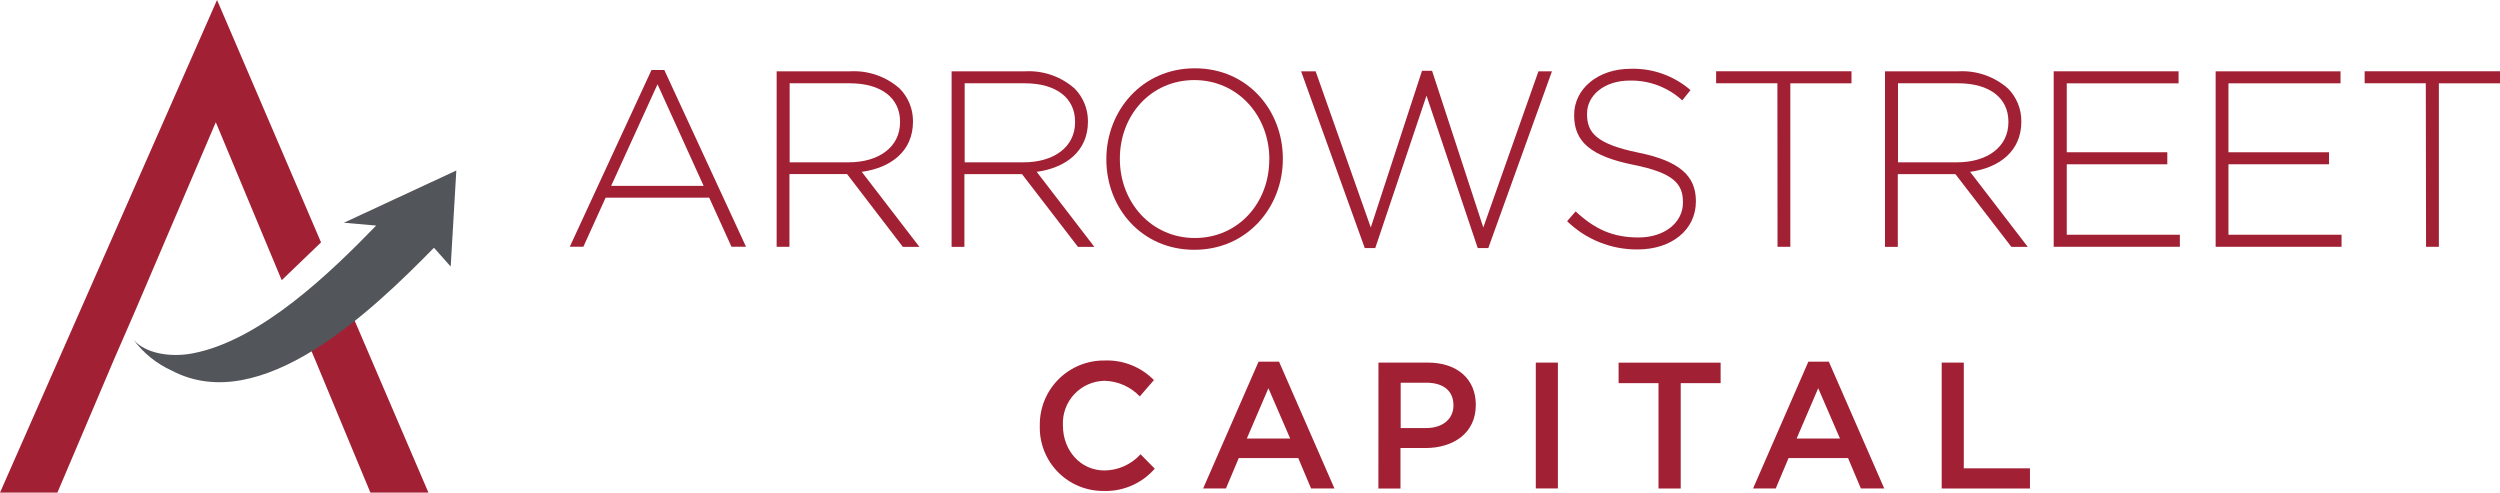
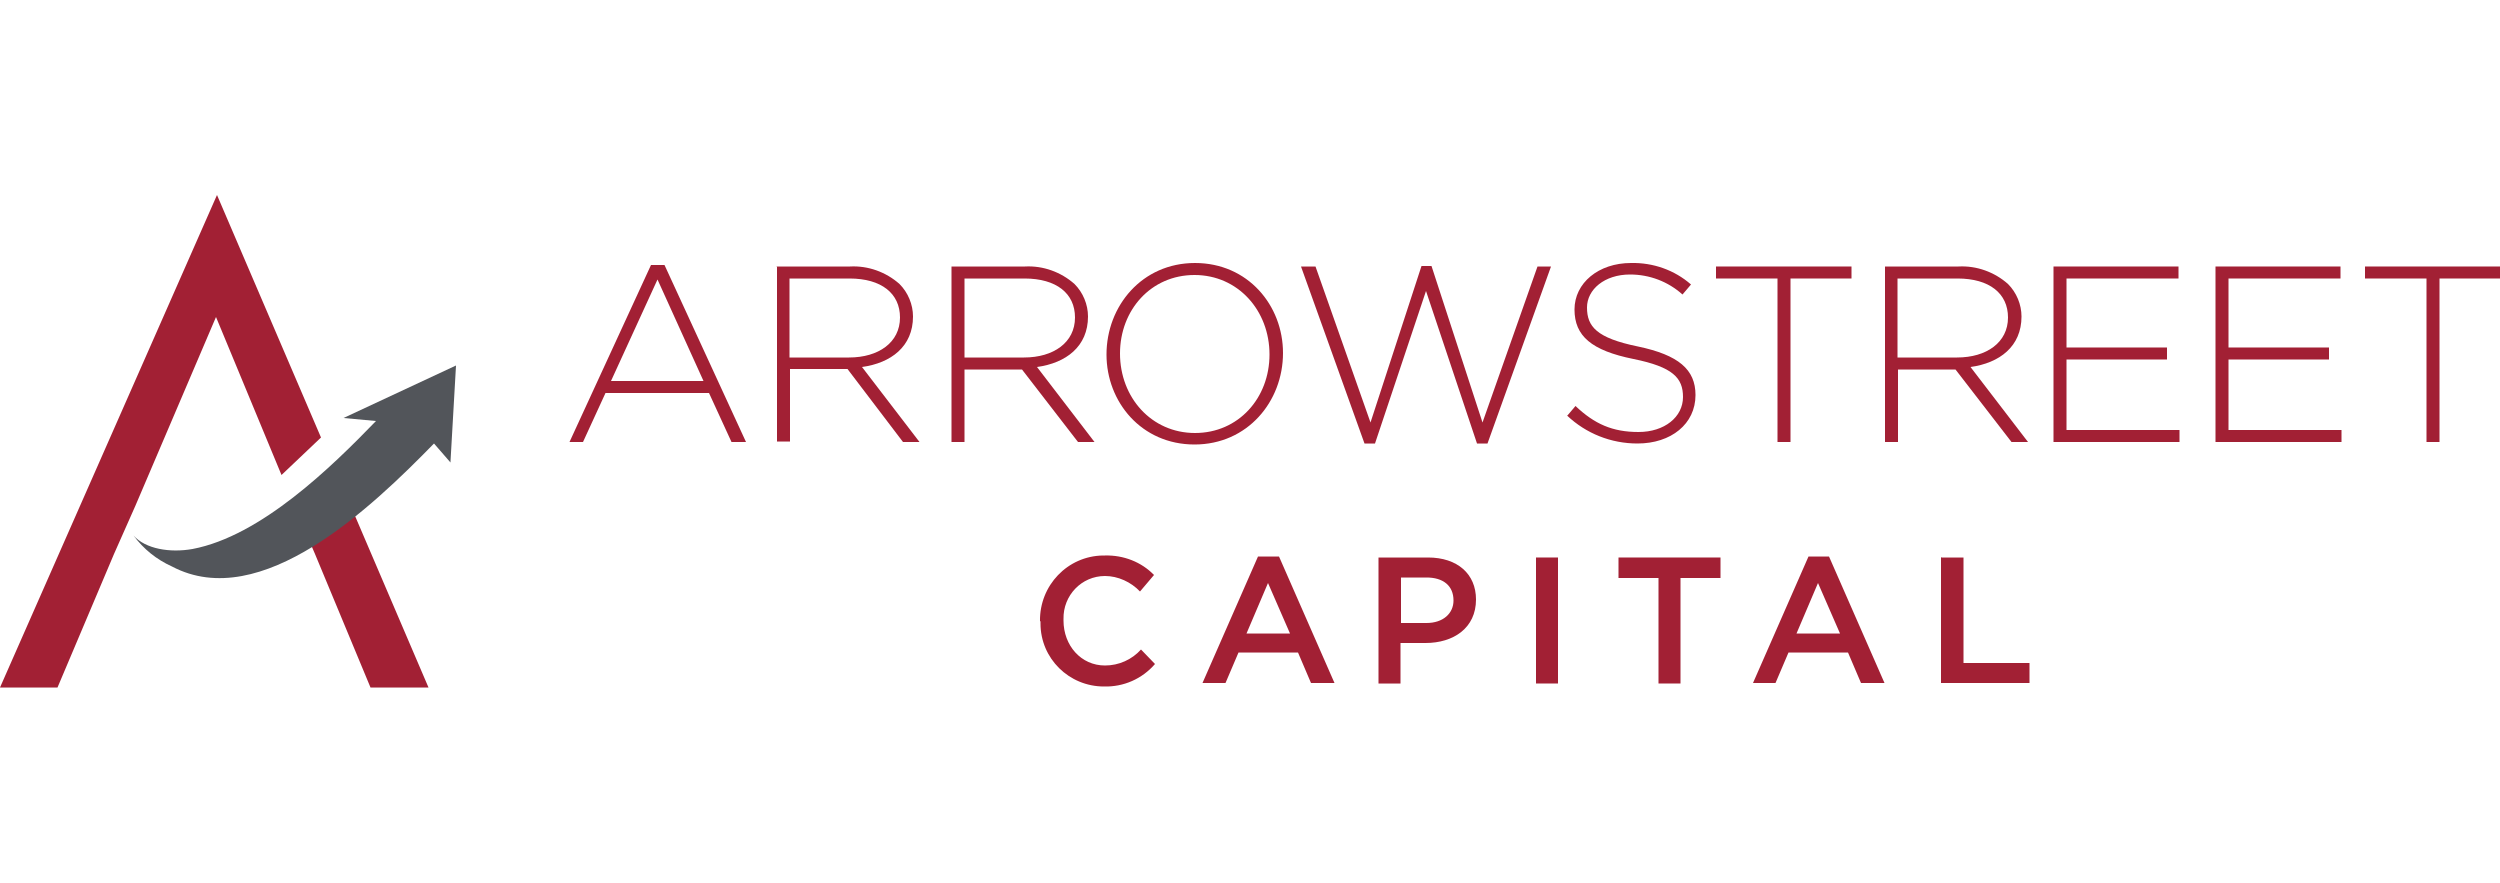
- <svg xmlns="http://www.w3.org/2000/svg" id="SVGRoot" width="500" height="98.521" version="1.1" viewBox="0 0 500 98.521">
-   <g transform="translate(-143.75 -217.93)">
-     <g fill="#a22034">
-       <g stroke-width="1.281">
-         <path class="cls-1" d="m274.05 231.93h2.562l16.343 35.351h-2.908l-4.457-9.824h-20.711l-4.457 9.824h-2.715zm10.426 23.17-9.222-20.314-9.273 20.314z" />
-         <path class="cls-1" d="m299.08 232.19h14.742a13.833 13.833 0 0 1 9.875 3.458 9.248 9.248 0 0 1 2.651 6.519v0.102c0 5.866-4.368 9.222-10.247 10.029l11.527 14.999h-3.317l-11.143-14.55h-11.527v14.537h-2.562zm14.435 18.201c5.866 0 10.247-2.959 10.247-8.018v-0.102c0-4.713-3.714-7.685-10.08-7.685h-12.001v15.805z" />
-         <path class="cls-1" d="m334.07 232.19h14.742a13.833 13.833 0 0 1 9.875 3.458 9.248 9.248 0 0 1 2.651 6.519v0.102c0 5.866-4.368 9.222-10.247 10.029l11.527 14.999h-3.279l-11.182-14.537h-11.527v14.537h-2.562zm14.448 18.201c5.866 0 10.247-2.959 10.247-8.018v-0.102c0-4.713-3.714-7.685-10.08-7.685h-12.001v15.805z" />
-         <path class="cls-1" d="m365.02 249.84v-0.102c0-9.581 7.07-18.149 17.701-18.149 10.631 0 17.599 8.479 17.599 18.047v0.102c0 9.581-7.07 18.149-17.701 18.149-10.631 0-17.599-8.479-17.599-18.047zm32.597 0v-0.102c0-8.671-6.314-15.793-14.999-15.793-8.684 0-14.896 7.019-14.896 15.69v0.102c0 8.671 6.314 15.793 14.999 15.793 8.684 0 14.883-7.019 14.883-15.69z" />
-         <path class="cls-1" d="m403.97 232.19h2.908l11.028 31.239 10.247-31.342h2.011l10.247 31.342 11.028-31.239h2.703l-12.731 35.351h-2.113l-10.247-30.484-10.247 30.484h-2.101z" />
-         <path class="cls-1" d="m457.17 262.17 1.704-1.96c3.842 3.561 7.416 5.213 12.591 5.213s8.876-2.959 8.876-6.968v-0.102c0-3.714-1.96-5.866-9.926-7.467-8.428-1.704-11.835-4.56-11.835-9.875v-0.102c0-5.213 4.765-9.222 11.284-9.222a17.496 17.496 0 0 1 11.989 4.265l-1.652 2.049a15.101 15.101 0 0 0 -10.477 -3.958c-5.123 0-8.569 2.959-8.569 6.622v0.102c0 3.714 1.908 5.969 10.247 7.685 8.12 1.652 11.527 4.56 11.527 9.683v0.102c0 5.661-4.867 9.581-11.63 9.581a19.981 19.981 0 0 1 -14.128 -5.648z" />
-         <path class="cls-1" d="m499.23 234.58h-12.258v-2.395h27.077v2.408h-12.232v32.7h-2.562z" />
-         <path class="cls-1" d="m520.75 232.19h14.742a13.833 13.833 0 0 1 9.875 3.458 9.248 9.248 0 0 1 2.651 6.519v0.102c0 5.866-4.368 9.222-10.247 10.029l11.527 14.999h-3.279l-11.182-14.537h-11.527v14.537h-2.562zm14.435 18.201c5.866 0 10.247-2.959 10.247-8.018v-0.102c0-4.713-3.714-7.685-10.08-7.685h-12.001v15.805z" />
-         <path class="cls-1" d="m554.49 232.19h24.976v2.408h-22.363v13.782h20.109v2.408h-20.109v14.089h22.619v2.408h-25.232z" />
-         <path class="cls-1" d="m586.88 232.19h24.976v2.408h-22.415v13.782h20.109v2.408h-20.109v14.089h22.619v2.408h-25.181z" />
-         <path class="cls-1" d="m628.91 234.58h-12.232v-2.395h27.077v2.408h-12.232v32.7h-2.562z" />
-         <path class="cls-1" d="m351.71 303.12v-0.077a12.808 12.808 0 0 1 12.975 -13.013 13.116 13.116 0 0 1 9.85 3.919l-2.831 3.266a10.016 10.016 0 0 0 -7.045 -3.125 8.466 8.466 0 0 0 -8.325 8.889v0.077c0 4.931 3.484 8.966 8.3 8.966a9.837 9.837 0 0 0 7.224 -3.24l2.843 2.882a12.988 12.988 0 0 1 -10.247 4.457 12.655 12.655 0 0 1 -12.744 -13z" />
-         <path class="cls-1" d="m395.46 290.27h4.099l11.079 25.348h-4.675l-2.562-6.071h-11.899l-2.562 6.071h-4.56zm6.327 15.37-4.355-10.067-4.316 10.067z" />
-         <path class="cls-1" d="m419.44 290.45h9.901c5.905 0 9.568 3.343 9.568 8.415v0.077c0 5.648-4.534 8.594-10.067 8.594h-4.995v8.095h-4.419zm9.568 13.09c3.343 0 5.431-1.87 5.431-4.496v-0.077c0-2.946-2.126-4.496-5.431-4.496h-5.123v9.068z" />
-         <path class="cls-1" d="m450.91 290.45h4.419v25.168h-4.419z" />
-         <path class="cls-1" d="m475.45 294.56h-7.98v-4.099h20.404v4.099h-7.98v21.07h-4.444z" />
-         <path class="cls-1" d="m505.42 290.27h4.099l11.079 25.348h-4.675l-2.562-6.071h-11.899l-2.562 6.071h-4.534zm6.327 15.37-4.355-10.067-4.316 10.067z" />
-         <path class="cls-1" d="m532.09 290.45h4.419v21.146h13.231v4.035h-17.65z" />
+ <svg xmlns="http://www.w3.org/2000/svg" version="1.1" viewBox="0 0 500 176.5">
+   <defs>
+     <style>
+       .cls-1 {
+         fill: #a22034;
+       }
+ 
+       .cls-2 {
+         fill: #52555a;
+         fill-rule: evenodd;
+       }
+     </style>
+   </defs>
+   <g>
+     <g id="SVGRoot">
+       <g>
+         <g>
+           <g>
+             <path class="cls-1" d="M130.3,53h2.6l16.3,35.4h-2.9l-4.5-9.8h-20.7l-4.5,9.8h-2.7l16.3-35.4ZM140.7,76.2l-9.2-20.3-9.3,20.3h18.5Z" />
+             <path class="cls-1" d="M155.3,53.3h14.7c3.6-.2,7.2,1.1,9.9,3.5,1.7,1.7,2.7,4.1,2.7,6.5h0c0,6-4.4,9.3-10.2,10.1l11.5,15h-3.3l-11.1-14.6h-11.5v14.5h-2.6v-35.1ZM169.8,71.5c5.9,0,10.2-3,10.2-8h0c0-4.8-3.7-7.8-10.1-7.8h-12v15.8h11.8Z" />
+             <path class="cls-1" d="M190.3,53.3h14.7c3.6-.2,7.2,1.1,9.9,3.5,1.7,1.7,2.7,4.1,2.7,6.5h0c0,6-4.4,9.3-10.2,10.1l11.5,15h-3.3l-11.2-14.5h-11.5v14.5h-2.6v-35.1ZM204.8,71.5c5.9,0,10.2-3,10.2-8h0c0-4.8-3.7-7.8-10.1-7.8h-12v15.8h11.8Z" />
+             <path class="cls-1" d="M221.3,70.9h0c0-9.7,7.1-18.3,17.7-18.3s17.6,8.5,17.6,18h0c0,9.7-7.1,18.3-17.7,18.3s-17.6-8.5-17.6-18ZM253.9,70.9h0c0-8.8-6.3-15.9-15-15.9s-14.9,7-14.9,15.7h0c0,8.8,6.3,15.9,15,15.9s14.9-7,14.9-15.7h0Z" />
+             <path class="cls-1" d="M260.2,53.3h2.9l11,31.2,10.2-31.3h2l10.2,31.3,11-31.2h2.7l-12.7,35.4h-2.1l-10.2-30.5-10.2,30.5h-2.1l-12.7-35.4Z" />
+             <path class="cls-1" d="M313.4,83.2l1.7-2c3.8,3.6,7.4,5.2,12.6,5.2s8.9-3,8.9-7h0c0-3.8-2-6-9.9-7.6-8.4-1.7-11.8-4.6-11.8-9.9h0c0-5.3,4.8-9.3,11.3-9.3,4.4-.1,8.7,1.4,12,4.3l-1.7,2c-2.9-2.6-6.6-4-10.5-4-5.1,0-8.6,3-8.6,6.6h0c0,3.8,1.9,6.1,10.2,7.8,8.1,1.7,11.5,4.6,11.5,9.7h0c0,5.8-4.9,9.7-11.6,9.7-5.3,0-10.3-2-14.1-5.6h0Z" />
+             <path class="cls-1" d="M355.5,55.7h-12.3v-2.4h27.1v2.4h-12.2v32.7h-2.6v-32.7Z" />
+             <path class="cls-1" d="M377,53.3h14.7c3.6-.2,7.2,1.1,9.9,3.5,1.7,1.7,2.7,4.1,2.7,6.5h0c0,6-4.4,9.3-10.2,10.1l11.5,15h-3.3l-11.2-14.5h-11.5v14.5h-2.6v-35.1ZM391.4,71.5c5.9,0,10.2-3,10.2-8h0c0-4.8-3.7-7.8-10.1-7.8h-12v15.8h11.8Z" />
+             <path class="cls-1" d="M410.7,53.3h25v2.4h-22.4v13.8h20.1v2.4h-20.1v14.1h22.6v2.4h-25.2v-35.1Z" />
+             <path class="cls-1" d="M443.1,53.3h25v2.4h-22.4v13.8h20.1v2.4h-20.1v14.1h22.6v2.4h-25.2v-35.1Z" />
+             <path class="cls-1" d="M485.2,55.7h-12.2v-2.4h27.1v2.4h-12.2v32.7h-2.6v-32.7Z" />
+             <path class="cls-1" d="M208,124.2h0c-.1-7.1,5.5-13,12.6-13.1.1,0,.2,0,.4,0,3.7-.1,7.3,1.3,9.8,3.9l-2.8,3.3c-1.8-1.9-4.4-3.1-7-3.1-4.7,0-8.4,3.9-8.3,8.6,0,0,0,.2,0,.3h0c0,5,3.5,9,8.3,9,2.8,0,5.4-1.2,7.2-3.2l2.8,2.9c-2.6,3-6.3,4.6-10.2,4.5-7,0-12.7-5.6-12.7-12.6,0-.1,0-.3,0-.4h0Z" />
+             <path class="cls-1" d="M251.7,111.3h4.1l11.1,25.3h-4.7l-2.6-6.1h-11.9l-2.6,6.1h-4.6l11.1-25.3ZM258,126.7l-4.4-10.1-4.3,10.1h8.7Z" />
+             <path class="cls-1" d="M275.7,111.5h9.9c5.9,0,9.6,3.3,9.6,8.4h0c0,5.7-4.5,8.7-10.1,8.7h-5v8.1h-4.4v-25.2ZM285.3,124.6c3.3,0,5.4-1.9,5.4-4.5h0c0-3-2.1-4.6-5.4-4.6h-5.1v9.1h5.1Z" />
+             <path class="cls-1" d="M307.2,111.5h4.4v25.2h-4.4v-25.2Z" />
+             <path class="cls-1" d="M331.7,115.6h-8v-4.1h20.4v4.1h-8v21.1h-4.4v-21.1Z" />
+             <path class="cls-1" d="M361.7,111.3h4.1l11.1,25.3h-4.7l-2.6-6.1h-11.9l-2.6,6.1h-4.5l11.1-25.3ZM368,126.7l-4.4-10.1-4.3,10.1h8.7Z" />
+             <path class="cls-1" d="M388.3,111.5h4.4v21.1h13.2v4h-17.7v-25.2Z" />
+           </g>
+           <polygon class="cls-1" points="11.5 137.5 22.8 110.8 27.1 101.1 43.2 63.4 56.3 95 64.2 87.5 43.4 39 0 137.5 11.5 137.5" />
+           <polygon class="cls-1" points="63 110.8 74.1 137.5 85.7 137.5 68.7 97.8 60.2 104.3 63 110.8" />
+         </g>
+         <path class="cls-2" d="M90.1,92.3l1.1-19.2-22.5,10.5,6.5.6c-8.9,9.2-23,23-36.7,25.6-4.5.8-9.4,0-11.8-2.7,2,2.7,4.6,4.8,7.7,6.2,17.8,9.4,40-11.9,52.4-24.6l3.3,3.8Z" />
      </g>
-       <polygon class="cls-1" transform="matrix(1.6561 0 0 1.6561 -62.019 217.93)" points="131.18 59.49 138.03 43.38 140.59 37.5 150.31 14.76 158.27 33.84 163.02 29.27 150.46 0 124.25 59.49" />
-       <polygon class="cls-1" transform="matrix(1.6561 0 0 1.6561 -62.019 217.93)" points="162.28 43.38 168.98 59.49 175.99 59.49 165.71 35.53 160.62 39.46" />
    </g>
-     <path class="cls-2" d="m233.89 271.24 1.126-19.211-22.49 10.45 6.459 0.563c-8.926 9.191-23.036 22.987-36.749 25.57-4.455 0.845-9.44 0-11.775-2.733a19.558 19.558 0 0 0 7.651 6.177c17.803 9.373 39.978-11.874 52.432-24.576z" fill="#52555a" fill-rule="evenodd" stroke-width="1.656" />
  </g>
</svg>
